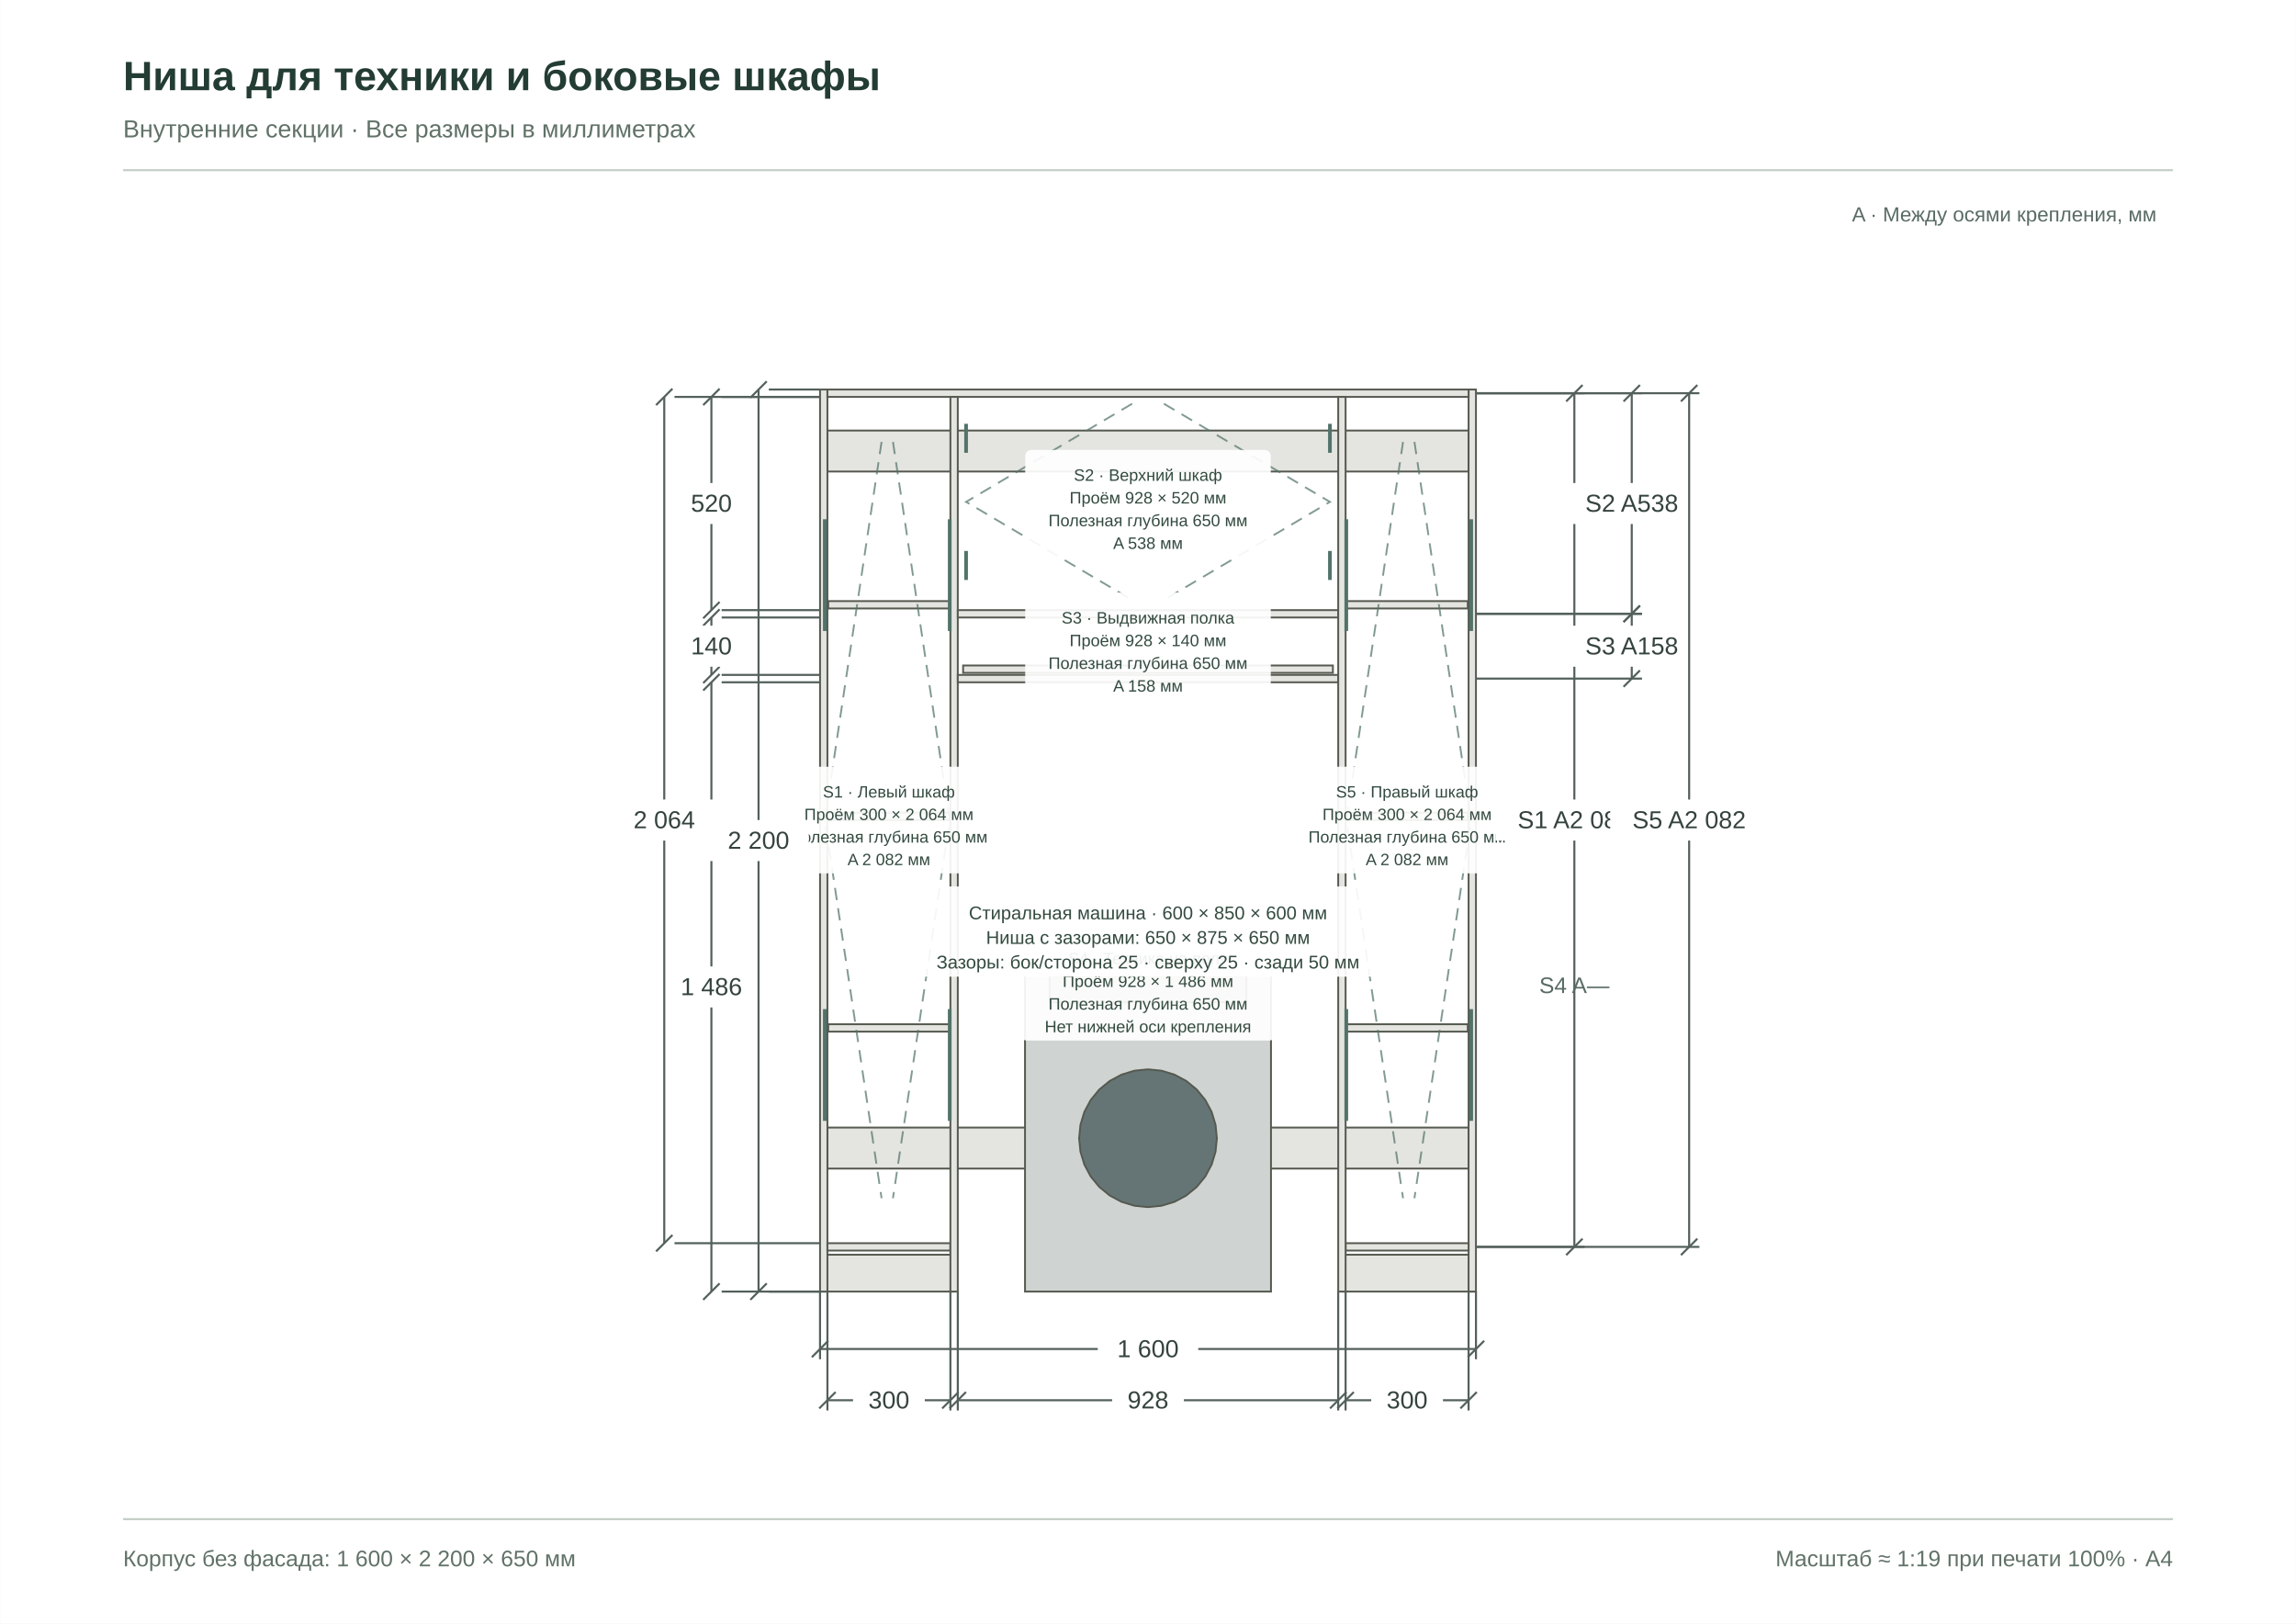
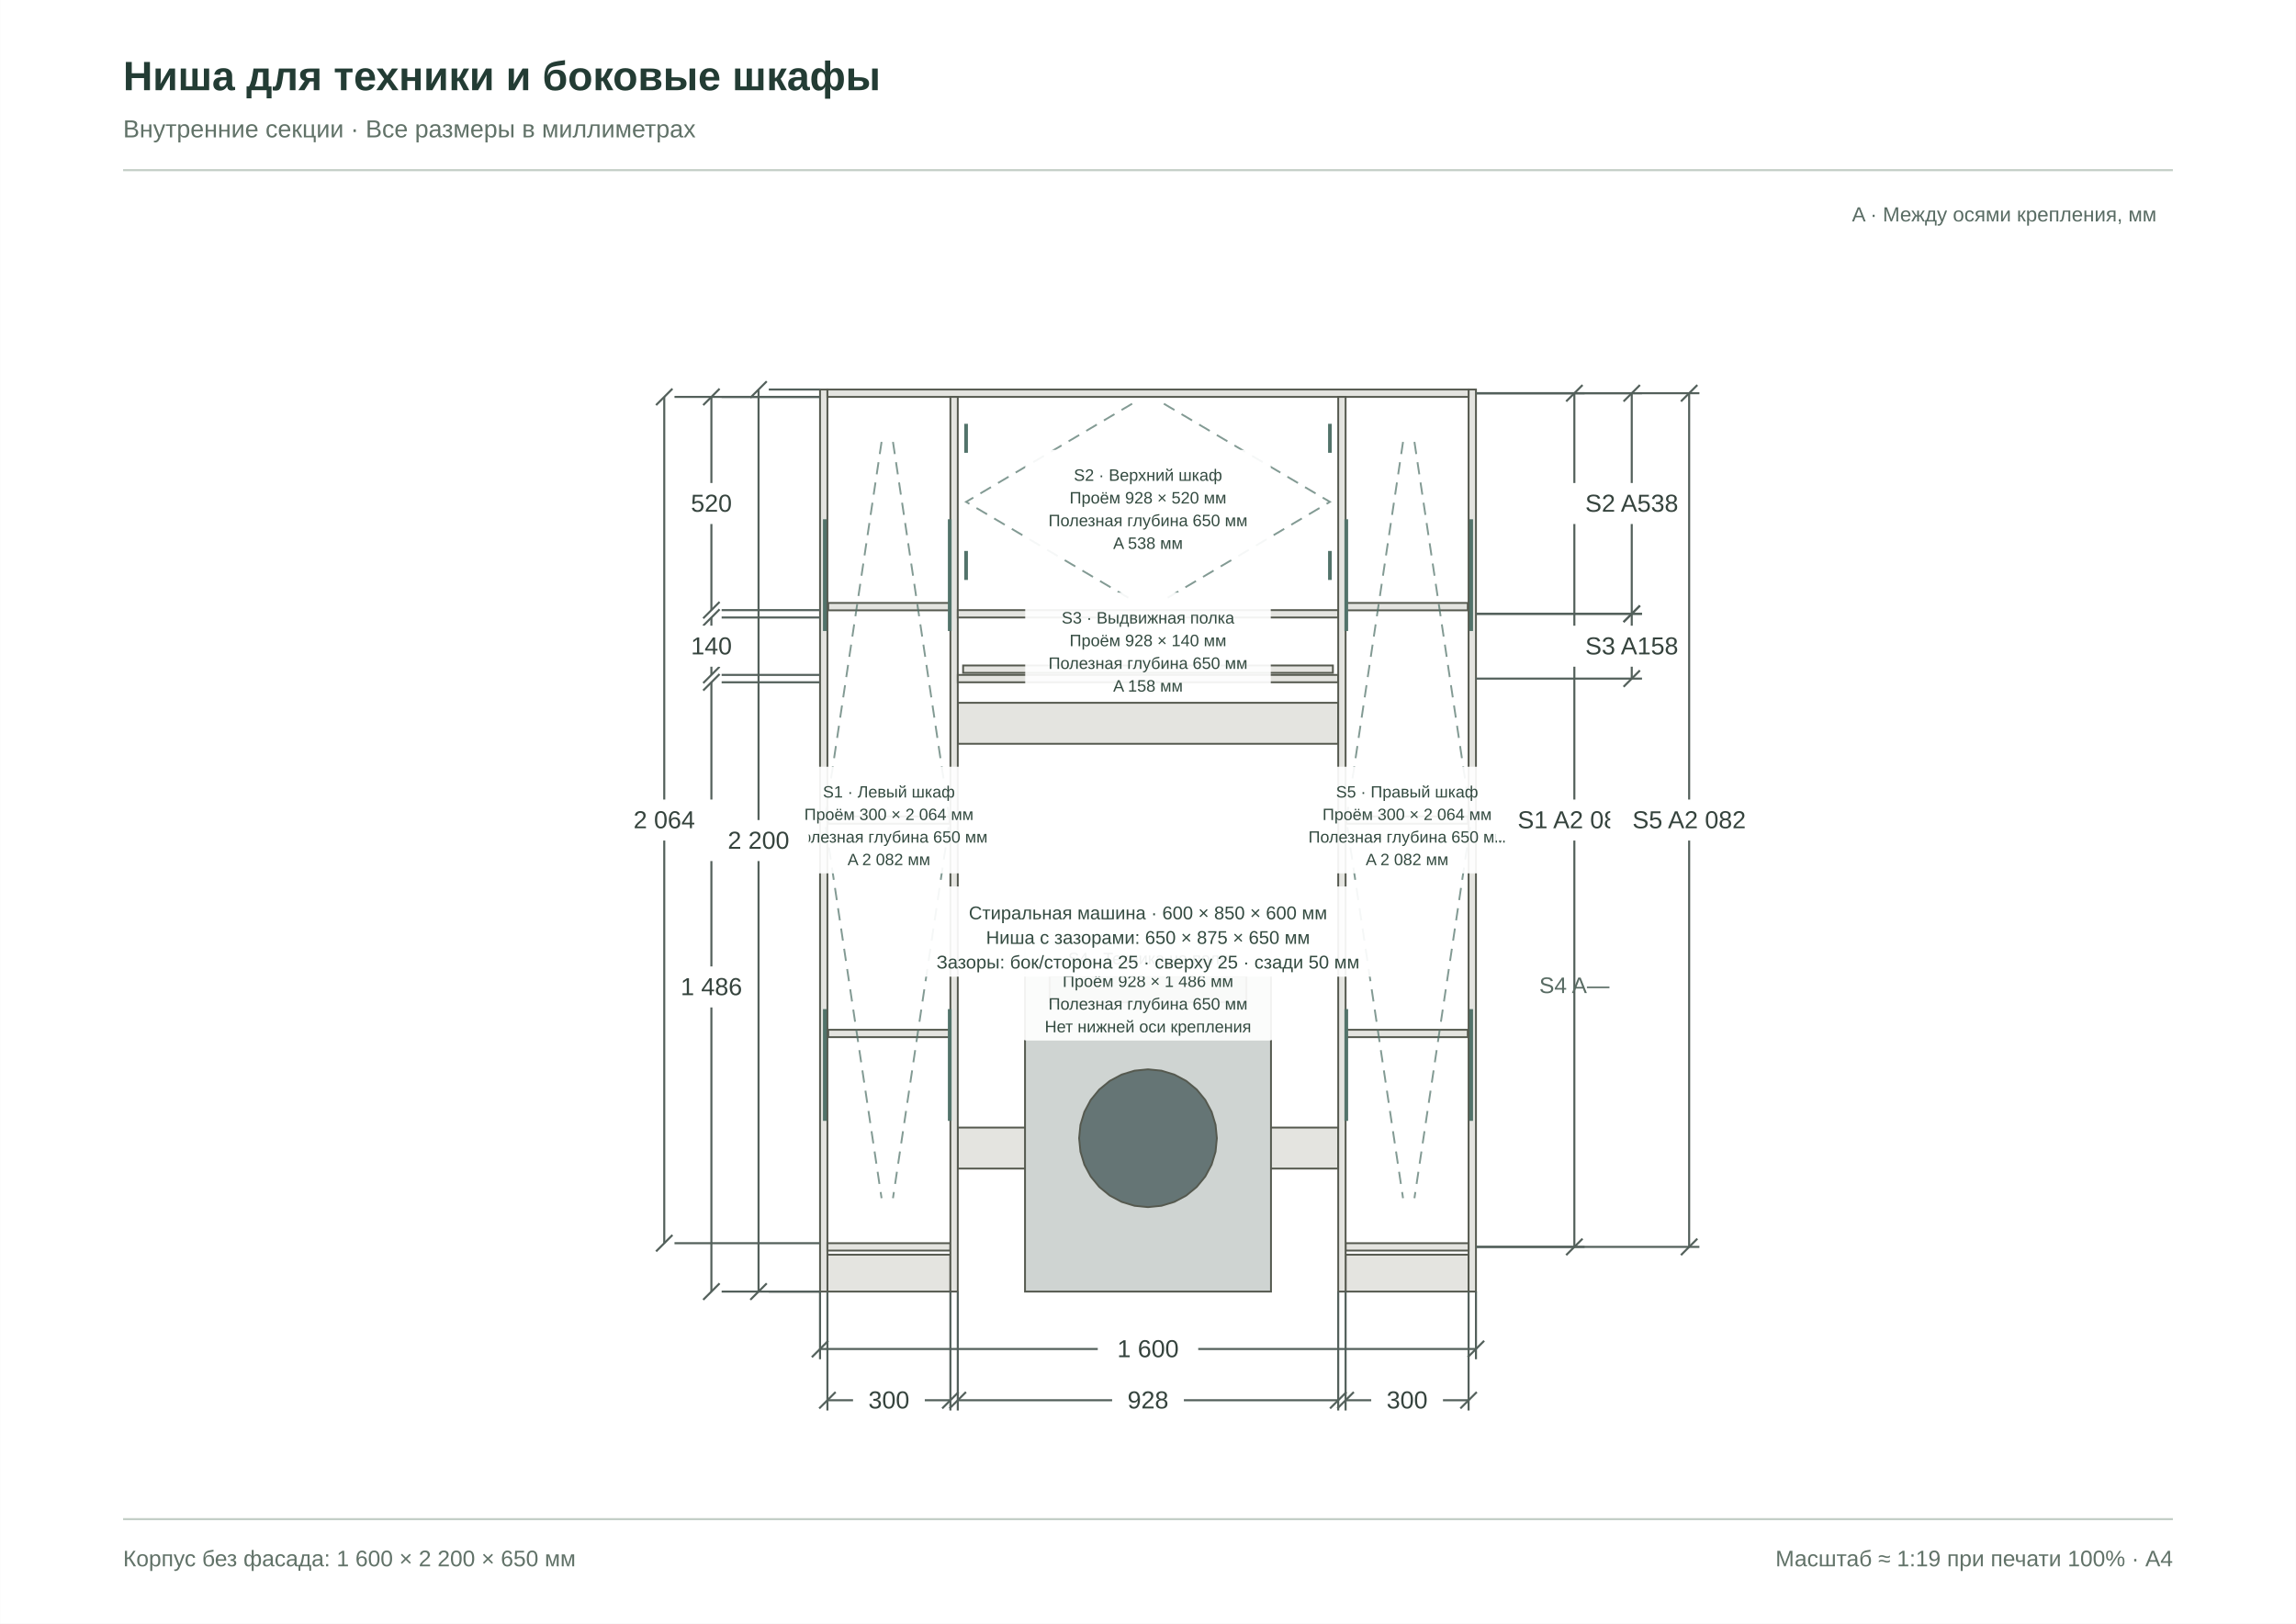
<svg xmlns="http://www.w3.org/2000/svg" data-i18n="off" lang="ru" width="297mm" height="210mm" viewBox="0 0 1120 792" role="img" aria-label="Ниша для техники и боковые шкафы: Внутренние секции">
  <rect width="1120" height="792" fill="white" />
  <g font-family="Arial, sans-serif">
    <text x="60" y="44" font-size="20" font-weight="600" fill="#233c34">Ниша для техники и боковые шкафы</text>
    <text x="60" y="67" font-size="12" fill="#617268">Внутренние секции · Все размеры в миллиметрах</text>
    <path d="M60,83 H1060" stroke="#c3cec6" />
    <g transform="translate(60,90)">
-       <polygon points="343.6,140 656.4,140 656.4,120 343.6,120" data-component="brace" data-part-id="cabinet-1-part-19" fill="#e4e4e0" fill-opacity="1" stroke="#55594f" stroke-width="0.9" />
-       <polygon points="343.6,480 656.4,480 656.4,460 343.6,460" data-component="brace" data-part-id="cabinet-1-part-20" fill="#e4e4e0" fill-opacity="1" stroke="#55594f" stroke-width="0.9" />
-       <polygon points="340.4,540 405.2,540 405.2,522 340.4,522" data-component="plinth" data-part-id="cabinet-1-part-17" data-section-id="laundry-left" fill="#e4e4e0" fill-opacity="1" stroke="#55594f" stroke-width="0.9" />
-       <polygon points="594.8,540 659.6,540 659.6,522 594.8,522" data-component="plinth" data-part-id="cabinet-1-part-18" data-section-id="laundry-right" fill="#e4e4e0" fill-opacity="1" stroke="#55594f" stroke-width="0.9" />
-       <polygon points="403.2,413.2 344,413.2 344,409.6 403.2,409.6" data-component="shelf" data-part-id="cabinet-1-part-10" data-section-id="laundry-left" fill="#e4e4e0" fill-opacity="1" stroke="#55594f" stroke-width="0.9" />
-       <polygon points="403.2,310 344,310 344,306.4 403.2,306.4" data-component="shelf" data-part-id="cabinet-1-part-11" data-section-id="laundry-left" fill="#e4e4e0" fill-opacity="1" stroke="#55594f" stroke-width="0.9" />
-       <polygon points="403.2,206.8 344,206.8 344,203.2 403.2,203.2" data-component="shelf" data-part-id="cabinet-1-part-12" data-section-id="laundry-left" fill="#e4e4e0" fill-opacity="1" stroke="#55594f" stroke-width="0.9" />
+       <polygon points="407.2,272.8 592.8,272.8 592.8,252.8 407.2,252.8" data-component="brace" data-part-id="cabinet-1-part-19" data-section-id="laundry-floor" fill="#e4e4e0" fill-opacity="1" stroke="#55594f" stroke-width="0.9" />
+       <polygon points="407.2,480 592.8,480 592.8,460 407.2,460" data-component="brace" data-part-id="cabinet-1-part-20" data-section-id="laundry-floor" fill="#e4e4e0" fill-opacity="1" stroke="#55594f" stroke-width="0.9" />
+       <polygon points="343.6,540 403.6,540 403.6,522 343.6,522" data-component="plinth" data-part-id="cabinet-1-part-17" data-section-id="laundry-left" fill="#e4e4e0" fill-opacity="1" stroke="#55594f" stroke-width="0.9" />
+       <polygon points="596.4,540 656.4,540 656.4,522 596.4,522" data-component="plinth" data-part-id="cabinet-1-part-18" data-section-id="laundry-right" fill="#e4e4e0" fill-opacity="1" stroke="#55594f" stroke-width="0.9" />
+       <polygon points="403.2,415.9 344,415.9 344,412.3 403.2,412.3" data-component="shelf" data-part-id="cabinet-1-part-10" data-section-id="laundry-left" fill="#e4e4e0" fill-opacity="1" stroke="#55594f" stroke-width="0.9" />
+       <polygon points="403.2,311.8 344,311.8 344,308.2 403.2,308.2" data-component="shelf" data-part-id="cabinet-1-part-11" data-section-id="laundry-left" fill="#e4e4e0" fill-opacity="1" stroke="#55594f" stroke-width="0.9" />
+       <polygon points="403.2,207.7 344,207.7 344,204.1 403.2,204.1" data-component="shelf" data-part-id="cabinet-1-part-12" data-section-id="laundry-left" fill="#e4e4e0" fill-opacity="1" stroke="#55594f" stroke-width="0.9" />
      <polygon points="590.2,238.2 409.8,238.2 409.8,234.6 590.2,234.6" data-component="pull-out-shelf" data-part-id="cabinet-1-part-13" data-section-id="laundry-shelf" fill="#e4e4e0" fill-opacity="1" stroke="#55594f" stroke-width="0.9" />
-       <polygon points="656,413.2 596.8,413.2 596.8,409.6 656,409.6" data-component="shelf" data-part-id="cabinet-1-part-14" data-section-id="laundry-right" fill="#e4e4e0" fill-opacity="1" stroke="#55594f" stroke-width="0.9" />
-       <polygon points="656,310 596.8,310 596.8,306.4 656,306.4" data-component="shelf" data-part-id="cabinet-1-part-15" data-section-id="laundry-right" fill="#e4e4e0" fill-opacity="1" stroke="#55594f" stroke-width="0.9" />
-       <polygon points="656,206.8 596.8,206.8 596.8,203.2 656,203.2" data-component="shelf" data-part-id="cabinet-1-part-16" data-section-id="laundry-right" fill="#e4e4e0" fill-opacity="1" stroke="#55594f" stroke-width="0.9" />
+       <polygon points="656,415.9 596.8,415.9 596.8,412.3 656,412.3" data-component="shelf" data-part-id="cabinet-1-part-14" data-section-id="laundry-right" fill="#e4e4e0" fill-opacity="1" stroke="#55594f" stroke-width="0.9" />
+       <polygon points="656,311.8 596.8,311.8 596.8,308.2 656,308.2" data-component="shelf" data-part-id="cabinet-1-part-15" data-section-id="laundry-right" fill="#e4e4e0" fill-opacity="1" stroke="#55594f" stroke-width="0.9" />
+       <polygon points="656,207.7 596.8,207.7 596.8,204.1 656,204.1" data-component="shelf" data-part-id="cabinet-1-part-16" data-section-id="laundry-right" fill="#e4e4e0" fill-opacity="1" stroke="#55594f" stroke-width="0.9" />
      <polygon points="340,540 343.6,540 343.6,100 340,100" data-component="body" data-part-id="cabinet-1-part-1" fill="#e4e4e0" fill-opacity="1" stroke="#55594f" stroke-width="0.9" />
      <polygon points="656.4,540 660,540 660,100 656.4,100" data-component="body" data-part-id="cabinet-1-part-2" fill="#e4e4e0" fill-opacity="1" stroke="#55594f" stroke-width="0.9" />
      <polygon points="656.4,103.6 343.6,103.6 343.6,100 656.4,100" data-component="body" data-part-id="cabinet-1-part-3" fill="#e4e4e0" fill-opacity="1" stroke="#55594f" stroke-width="0.9" />
      <polygon points="403.6,520 343.6,520 343.6,516.4 403.6,516.4" data-component="bottom" data-part-id="cabinet-1-part-4" data-section-id="laundry-left" fill="#e4e4e0" fill-opacity="1" stroke="#55594f" stroke-width="0.9" />
      <polygon points="656.4,520 596.4,520 596.4,516.4 656.4,516.4" data-component="bottom" data-part-id="cabinet-1-part-5" data-section-id="laundry-right" fill="#e4e4e0" fill-opacity="1" stroke="#55594f" stroke-width="0.9" />
      <polygon points="403.6,540 407.2,540 407.2,103.6 403.6,103.6" data-component="partition" data-part-id="cabinet-1-part-6" fill="#e4e4e0" fill-opacity="1" stroke="#55594f" stroke-width="0.9" />
      <polygon points="592.8,211.2 407.2,211.2 407.2,207.6 592.8,207.6" data-component="partition" data-part-id="cabinet-1-part-7" fill="#e4e4e0" fill-opacity="1" stroke="#55594f" stroke-width="0.9" />
      <polygon points="592.8,242.8 407.2,242.8 407.2,239.2 592.8,239.2" data-component="partition" data-part-id="cabinet-1-part-8" fill="#e4e4e0" fill-opacity="1" stroke="#55594f" stroke-width="0.9" />
      <polygon points="592.8,540 596.4,540 596.4,103.6 592.8,103.6" data-component="partition" data-part-id="cabinet-1-part-9" fill="#e4e4e0" fill-opacity="1" stroke="#55594f" stroke-width="0.9" />
      <polygon points="440,540 560,540 560,370 440,370" data-component="appliance" data-section-id="laundry-floor" fill="#cfd4d2" fill-opacity="1" stroke="#55594f" stroke-width="0.9" />
      <polygon points="452,398.9 548,398.9 548,386.15 452,386.15" data-component="appliance-detail" data-section-id="laundry-floor" fill="#b0bab6" fill-opacity="1" stroke="#55594f" stroke-width="0.9" />
      <polygon points="533.6,465.2 532.95,458.64 531.04,452.34 527.94,446.53 523.76,441.44 518.67,437.26 512.86,434.16 506.56,432.25 500,431.6 493.44,432.25 487.14,434.16 481.33,437.26 476.24,441.44 472.06,446.53 468.96,452.34 467.05,458.64 466.4,465.2 467.05,471.76 468.96,478.06 472.06,483.87 476.24,488.96 481.33,493.14 487.14,496.24 493.44,498.15 500,498.8 506.56,498.15 512.86,496.24 518.67,493.14 523.76,488.96 527.94,483.87 531.04,478.06 532.95,471.76" data-component="appliance-detail" data-section-id="laundry-floor" fill="#657575" fill-opacity="1" stroke="#55594f" stroke-width="0.9" />
      <g data-opening-symbol="true" data-door-opening="left" data-front-index="1" data-section-id="laundry-left">
        <polyline points="370.02,125.55 342.33,310 370.02,494.45" fill="none" stroke="#52736a" stroke-width=".9" stroke-dasharray="6 4" opacity=".72" />
        <path d="M342.33,456.72 L342.33,402.22" fill="none" stroke="#52736a" stroke-width="1.8" />
        <path d="M342.33,217.78 L342.33,163.28" fill="none" stroke="#52736a" stroke-width="1.8" />
      </g>
      <g data-opening-symbol="true" data-door-opening="right" data-front-index="2" data-section-id="laundry-left">
        <polyline points="375.58,125.55 403.27,310 375.58,494.45" fill="none" stroke="#52736a" stroke-width=".9" stroke-dasharray="6 4" opacity=".72" />
        <path d="M403.27,456.72 L403.27,402.22" fill="none" stroke="#52736a" stroke-width="1.8" />
        <path d="M403.27,217.78 L403.27,163.28" fill="none" stroke="#52736a" stroke-width="1.8" />
      </g>
      <g data-opening-symbol="true" data-door-opening="left" data-front-index="1" data-section-id="laundry-upper">
        <polyline points="492.26,106.93 411.25,154.8 492.26,202.67" fill="none" stroke="#52736a" stroke-width=".9" stroke-dasharray="6 4" opacity=".72" />
        <path d="M411.25,192.88 L411.25,178.74" fill="none" stroke="#52736a" stroke-width="1.8" />
        <path d="M411.25,130.86 L411.25,116.72" fill="none" stroke="#52736a" stroke-width="1.8" />
      </g>
      <g data-opening-symbol="true" data-door-opening="right" data-front-index="2" data-section-id="laundry-upper">
        <polyline points="507.74,106.93 588.75,154.8 507.74,202.67" fill="none" stroke="#52736a" stroke-width=".9" stroke-dasharray="6 4" opacity=".72" />
        <path d="M588.75,192.88 L588.75,178.74" fill="none" stroke="#52736a" stroke-width="1.8" />
        <path d="M588.75,130.86 L588.75,116.72" fill="none" stroke="#52736a" stroke-width="1.8" />
      </g>
      <g data-opening-symbol="true" data-door-opening="left" data-front-index="1" data-section-id="laundry-right">
        <polyline points="624.42,125.55 596.73,310 624.42,494.45" fill="none" stroke="#52736a" stroke-width=".9" stroke-dasharray="6 4" opacity=".72" />
        <path d="M596.73,456.72 L596.73,402.22" fill="none" stroke="#52736a" stroke-width="1.8" />
        <path d="M596.73,217.78 L596.73,163.28" fill="none" stroke="#52736a" stroke-width="1.8" />
      </g>
      <g data-opening-symbol="true" data-door-opening="right" data-front-index="2" data-section-id="laundry-right">
        <polyline points="629.98,125.55 657.67,310 629.98,494.45" fill="none" stroke="#52736a" stroke-width=".9" stroke-dasharray="6 4" opacity=".72" />
        <path d="M657.67,456.72 L657.67,402.22" fill="none" stroke="#52736a" stroke-width="1.8" />
        <path d="M657.67,217.78 L657.67,163.28" fill="none" stroke="#52736a" stroke-width="1.8" />
      </g>
      <g>
        <rect x="314.16" y="284" width="118.88" height="52" rx="3" fill="white" fill-opacity=".92" />
        <text x="373.6" y="299" text-anchor="middle" font-size="8" fill="#334a40">S1 · Левый шкаф</text>
        <text x="373.6" y="310" text-anchor="middle" font-size="8" fill="#334a40">Проём 300 × 2 064 мм</text>
        <text x="373.6" y="321" text-anchor="middle" font-size="8" fill="#334a40">Полезная глубина 650 мм</text>
        <text x="373.6" y="332" text-anchor="middle" font-size="8" fill="#334a40">A 2 082 мм</text>
      </g>
      <g>
        <rect x="440.1" y="129.46" width="119.79" height="52.278" rx="3" fill="white" fill-opacity=".92" />
        <text x="500" y="144.53" text-anchor="middle" font-size="8.07" fill="#334a40">S2 · Верхний шкаф</text>
        <text x="500" y="155.6" text-anchor="middle" font-size="8.07" fill="#334a40">Проём 928 × 520 мм</text>
        <text x="500" y="166.67" text-anchor="middle" font-size="8.07" fill="#334a40">Полезная глубина 650 мм</text>
        <text x="500" y="177.74" text-anchor="middle" font-size="8.07" fill="#334a40">A 538 мм</text>
      </g>
      <g>
        <rect x="440.1" y="199.06" width="119.79" height="52.278" rx="3" fill="white" fill-opacity=".92" />
        <text x="500" y="214.13" text-anchor="middle" font-size="8.07" fill="#334a40">S3 · Выдвижная полка</text>
        <text x="500" y="225.2" text-anchor="middle" font-size="8.07" fill="#334a40">Проём 928 × 140 мм</text>
        <text x="500" y="236.27" text-anchor="middle" font-size="8.07" fill="#334a40">Полезная глубина 650 мм</text>
        <text x="500" y="247.34" text-anchor="middle" font-size="8.07" fill="#334a40">A 158 мм</text>
      </g>
      <g>
        <rect x="437.8" y="365.26" width="124.39" height="52.278" rx="3" fill="white" fill-opacity=".92" />
        <text x="500" y="380.33" text-anchor="middle" font-size="8.07" fill="#334a40">S4 · Техника на полу</text>
        <text x="500" y="391.4" text-anchor="middle" font-size="8.07" fill="#334a40">Проём 928 × 1 486 мм</text>
        <text x="500" y="402.47" text-anchor="middle" font-size="8.07" fill="#334a40">Полезная глубина 650 мм</text>
        <text x="500" y="413.54" text-anchor="middle" font-size="8.07" fill="#334a40">Нет нижней оси крепления</text>
      </g>
      <g>
        <rect x="566.96" y="284" width="118.88" height="52" rx="3" fill="white" fill-opacity=".92" />
        <text x="626.4" y="299" text-anchor="middle" font-size="8" fill="#334a40">S5 · Правый шкаф</text>
        <text x="626.4" y="310" text-anchor="middle" font-size="8" fill="#334a40">Проём 300 × 2 064 мм</text>
        <text x="626.4" y="321" text-anchor="middle" font-size="8" fill="#334a40">Полезная глубина 650 мм</text>
        <text x="626.4" y="332" text-anchor="middle" font-size="8" fill="#334a40">A 2 082 мм</text>
      </g>
      <g data-section-axis="laundry-left" data-axis-bottom-mm="109" data-axis-top-mm="2191" data-axis-height-mm="2082">
        <g fill="none" stroke="#53605b" stroke-width="1">
          <path d="M660,518.2 L713,518.2" />
          <path d="M660,101.8 L713,101.8" />
          <path d="M708,518.2 L708,101.8" />
          <path d="M704,522.2 L712,514.2" />
          <path d="M704,105.8 L712,97.8" />
        </g>
        <rect x="669.5" y="300" width="77" height="20" fill="white" />
        <text x="708" y="314" text-anchor="middle" font-size="12" fill="#35433d">S1 A2 082</text>
      </g>
      <g data-section-axis="laundry-upper" data-axis-bottom-mm="1653" data-axis-top-mm="2191" data-axis-height-mm="538">
        <g fill="none" stroke="#53605b" stroke-width="1">
          <path d="M660,209.4 L741,209.4" />
          <path d="M660,101.8 L741,101.8" />
          <path d="M736,209.4 L736,101.8" />
          <path d="M732,213.4 L740,205.4" />
          <path d="M732,105.8 L740,97.8" />
        </g>
        <rect x="704.5" y="145.6" width="63" height="20" fill="white" />
        <text x="736" y="159.6" text-anchor="middle" font-size="12" fill="#35433d">S2 A538</text>
      </g>
      <g data-section-axis="laundry-shelf" data-axis-bottom-mm="1495" data-axis-top-mm="1653" data-axis-height-mm="158">
        <g fill="none" stroke="#53605b" stroke-width="1">
          <path d="M660,241 L741,241" />
          <path d="M660,209.4 L741,209.4" />
          <path d="M736,241 L736,209.4" />
          <path d="M732,245 L740,237" />
          <path d="M732,213.4 L740,205.4" />
        </g>
        <rect x="704.5" y="215.2" width="63" height="20" fill="white" />
        <text x="736" y="229.2" text-anchor="middle" font-size="12" fill="#35433d">S3 A158</text>
      </g>
      <g data-section-axis="laundry-floor" data-axis-bottom-mm="missing" data-axis-top-mm="1495" data-axis-height-mm="missing">
        <text x="708" y="394.4" text-anchor="middle" font-family="Arial, sans-serif" font-size="11" fill="#586b63">S4 A—</text>
      </g>
      <g data-section-axis="laundry-right" data-axis-bottom-mm="109" data-axis-top-mm="2191" data-axis-height-mm="2082">
        <g fill="none" stroke="#53605b" stroke-width="1">
          <path d="M660,518.2 L769,518.2" />
          <path d="M660,101.8 L769,101.8" />
          <path d="M764,518.2 L764,101.8" />
          <path d="M760,522.2 L768,514.2" />
          <path d="M760,105.8 L768,97.8" />
        </g>
        <rect x="725.5" y="300" width="77" height="20" fill="white" />
        <text x="764" y="314" text-anchor="middle" font-size="12" fill="#35433d">S5 A2 082</text>
      </g>
      <text x="992" y="18" text-anchor="end" font-family="Arial, sans-serif" font-size="10" fill="#586b63">A · Между осями крепления, мм</text>
      <g fill="none" stroke="#53605b" stroke-width="1">
        <path d="M343.6,540 L343.6,598" />
        <path d="M403.6,540 L403.6,598" />
        <path d="M343.6,593 L403.6,593" />
        <path d="M339.6,597 L347.6,589" />
        <path d="M399.6,597 L407.6,589" />
      </g>
      <rect x="356.1" y="583" width="35" height="20" fill="white" />
      <text x="373.6" y="597" text-anchor="middle" font-size="12" fill="#35433d">300</text>
      <g fill="none" stroke="#53605b" stroke-width="1">
        <path d="M407.2,540 L407.2,598" />
        <path d="M592.8,540 L592.8,598" />
        <path d="M407.2,593 L592.8,593" />
        <path d="M403.2,597 L411.2,589" />
        <path d="M588.8,597 L596.8,589" />
      </g>
      <rect x="482.5" y="583" width="35" height="20" fill="white" />
      <text x="500" y="597" text-anchor="middle" font-size="12" fill="#35433d">928</text>
      <g fill="none" stroke="#53605b" stroke-width="1">
        <path d="M596.4,540 L596.4,598" />
        <path d="M656.4,540 L656.4,598" />
        <path d="M596.4,593 L656.4,593" />
        <path d="M592.4,597 L600.4,589" />
        <path d="M652.4,597 L660.4,589" />
      </g>
      <rect x="608.9" y="583" width="35" height="20" fill="white" />
      <text x="626.4" y="597" text-anchor="middle" font-size="12" fill="#35433d">300</text>
      <g fill="none" stroke="#53605b" stroke-width="1">
        <path d="M340,540 L292,540" />
        <path d="M340,242.8 L292,242.8" />
        <path d="M287,540 L287,242.8" />
        <path d="M283,544 L291,536" />
        <path d="M283,246.8 L291,238.8" />
      </g>
      <rect x="262.5" y="381.4" width="49" height="20" fill="white" />
      <text x="287" y="395.4" text-anchor="middle" font-size="12" fill="#35433d">1 486</text>
      <g fill="none" stroke="#53605b" stroke-width="1">
        <path d="M340,516.4 L269,516.4" />
        <path d="M340,103.6 L269,103.6" />
        <path d="M264,516.4 L264,103.6" />
        <path d="M260,520.4 L268,512.4" />
        <path d="M260,107.6 L268,99.6" />
      </g>
      <rect x="239.5" y="300" width="49" height="20" fill="white" />
      <text x="264" y="314" text-anchor="middle" font-size="12" fill="#35433d">2 064</text>
      <g fill="none" stroke="#53605b" stroke-width="1">
        <path d="M340,239.2 L292,239.2" />
        <path d="M340,211.2 L292,211.2" />
        <path d="M287,239.2 L287,211.2" />
        <path d="M283,243.2 L291,235.2" />
        <path d="M283,215.2 L291,207.2" />
      </g>
      <rect x="269.5" y="215.2" width="35" height="20" fill="white" />
      <text x="287" y="229.2" text-anchor="middle" font-size="12" fill="#35433d">140</text>
      <g fill="none" stroke="#53605b" stroke-width="1">
        <path d="M340,207.6 L292,207.6" />
        <path d="M340,103.6 L292,103.6" />
        <path d="M287,207.6 L287,103.6" />
        <path d="M283,211.6 L291,203.6" />
        <path d="M283,107.6 L291,99.6" />
      </g>
      <rect x="269.5" y="145.6" width="35" height="20" fill="white" />
      <text x="287" y="159.6" text-anchor="middle" font-size="12" fill="#35433d">520</text>
      <g>
        <rect x="369.88" y="342.4" width="260.24" height="44" rx="3" fill="white" fill-opacity=".92" />
        <text x="500" y="358.4" text-anchor="middle" font-size="9" fill="#334a40">Стиральная машина · 600 × 850 × 600 мм</text>
        <text x="500" y="370.4" text-anchor="middle" font-size="9" fill="#334a40">Ниша с зазорами: 650 × 875 × 650 мм</text>
        <text x="500" y="382.4" text-anchor="middle" font-size="9" fill="#334a40">Зазоры: бок/сторона 25 · сверху 25 · сзади 50 мм</text>
      </g>
      <g fill="none" stroke="#53605b" stroke-width="1">
        <path d="M340,540 L340,573" />
        <path d="M660,540 L660,573" />
        <path d="M340,568 L660,568" />
        <path d="M336,572 L344,564" />
        <path d="M656,572 L664,564" />
      </g>
      <rect x="475.5" y="558" width="49" height="20" fill="white" />
      <text x="500" y="572" text-anchor="middle" font-size="12" fill="#35433d">1 600</text>
      <g fill="none" stroke="#53605b" stroke-width="1">
        <path d="M340,540 L315,540" />
        <path d="M340,100 L315,100" />
        <path d="M310,540 L310,100" />
        <path d="M306,544 L314,536" />
        <path d="M306,104 L314,96" />
      </g>
      <rect x="285.5" y="310" width="49" height="20" fill="white" />
      <text x="310" y="324" text-anchor="middle" font-size="12" fill="#35433d">2 200</text>
    </g>
    <path d="M60,741 H1060" stroke="#c3cec6" />
    <text x="60" y="764" font-size="11" fill="#617268">Корпус без фасада: 1 600 × 2 200 × 650 мм</text>
    <text x="1060" y="764" text-anchor="end" font-size="11" fill="#617268">Масштаб ≈ 1:19 при печати 100% · A4</text>
  </g>
</svg>
